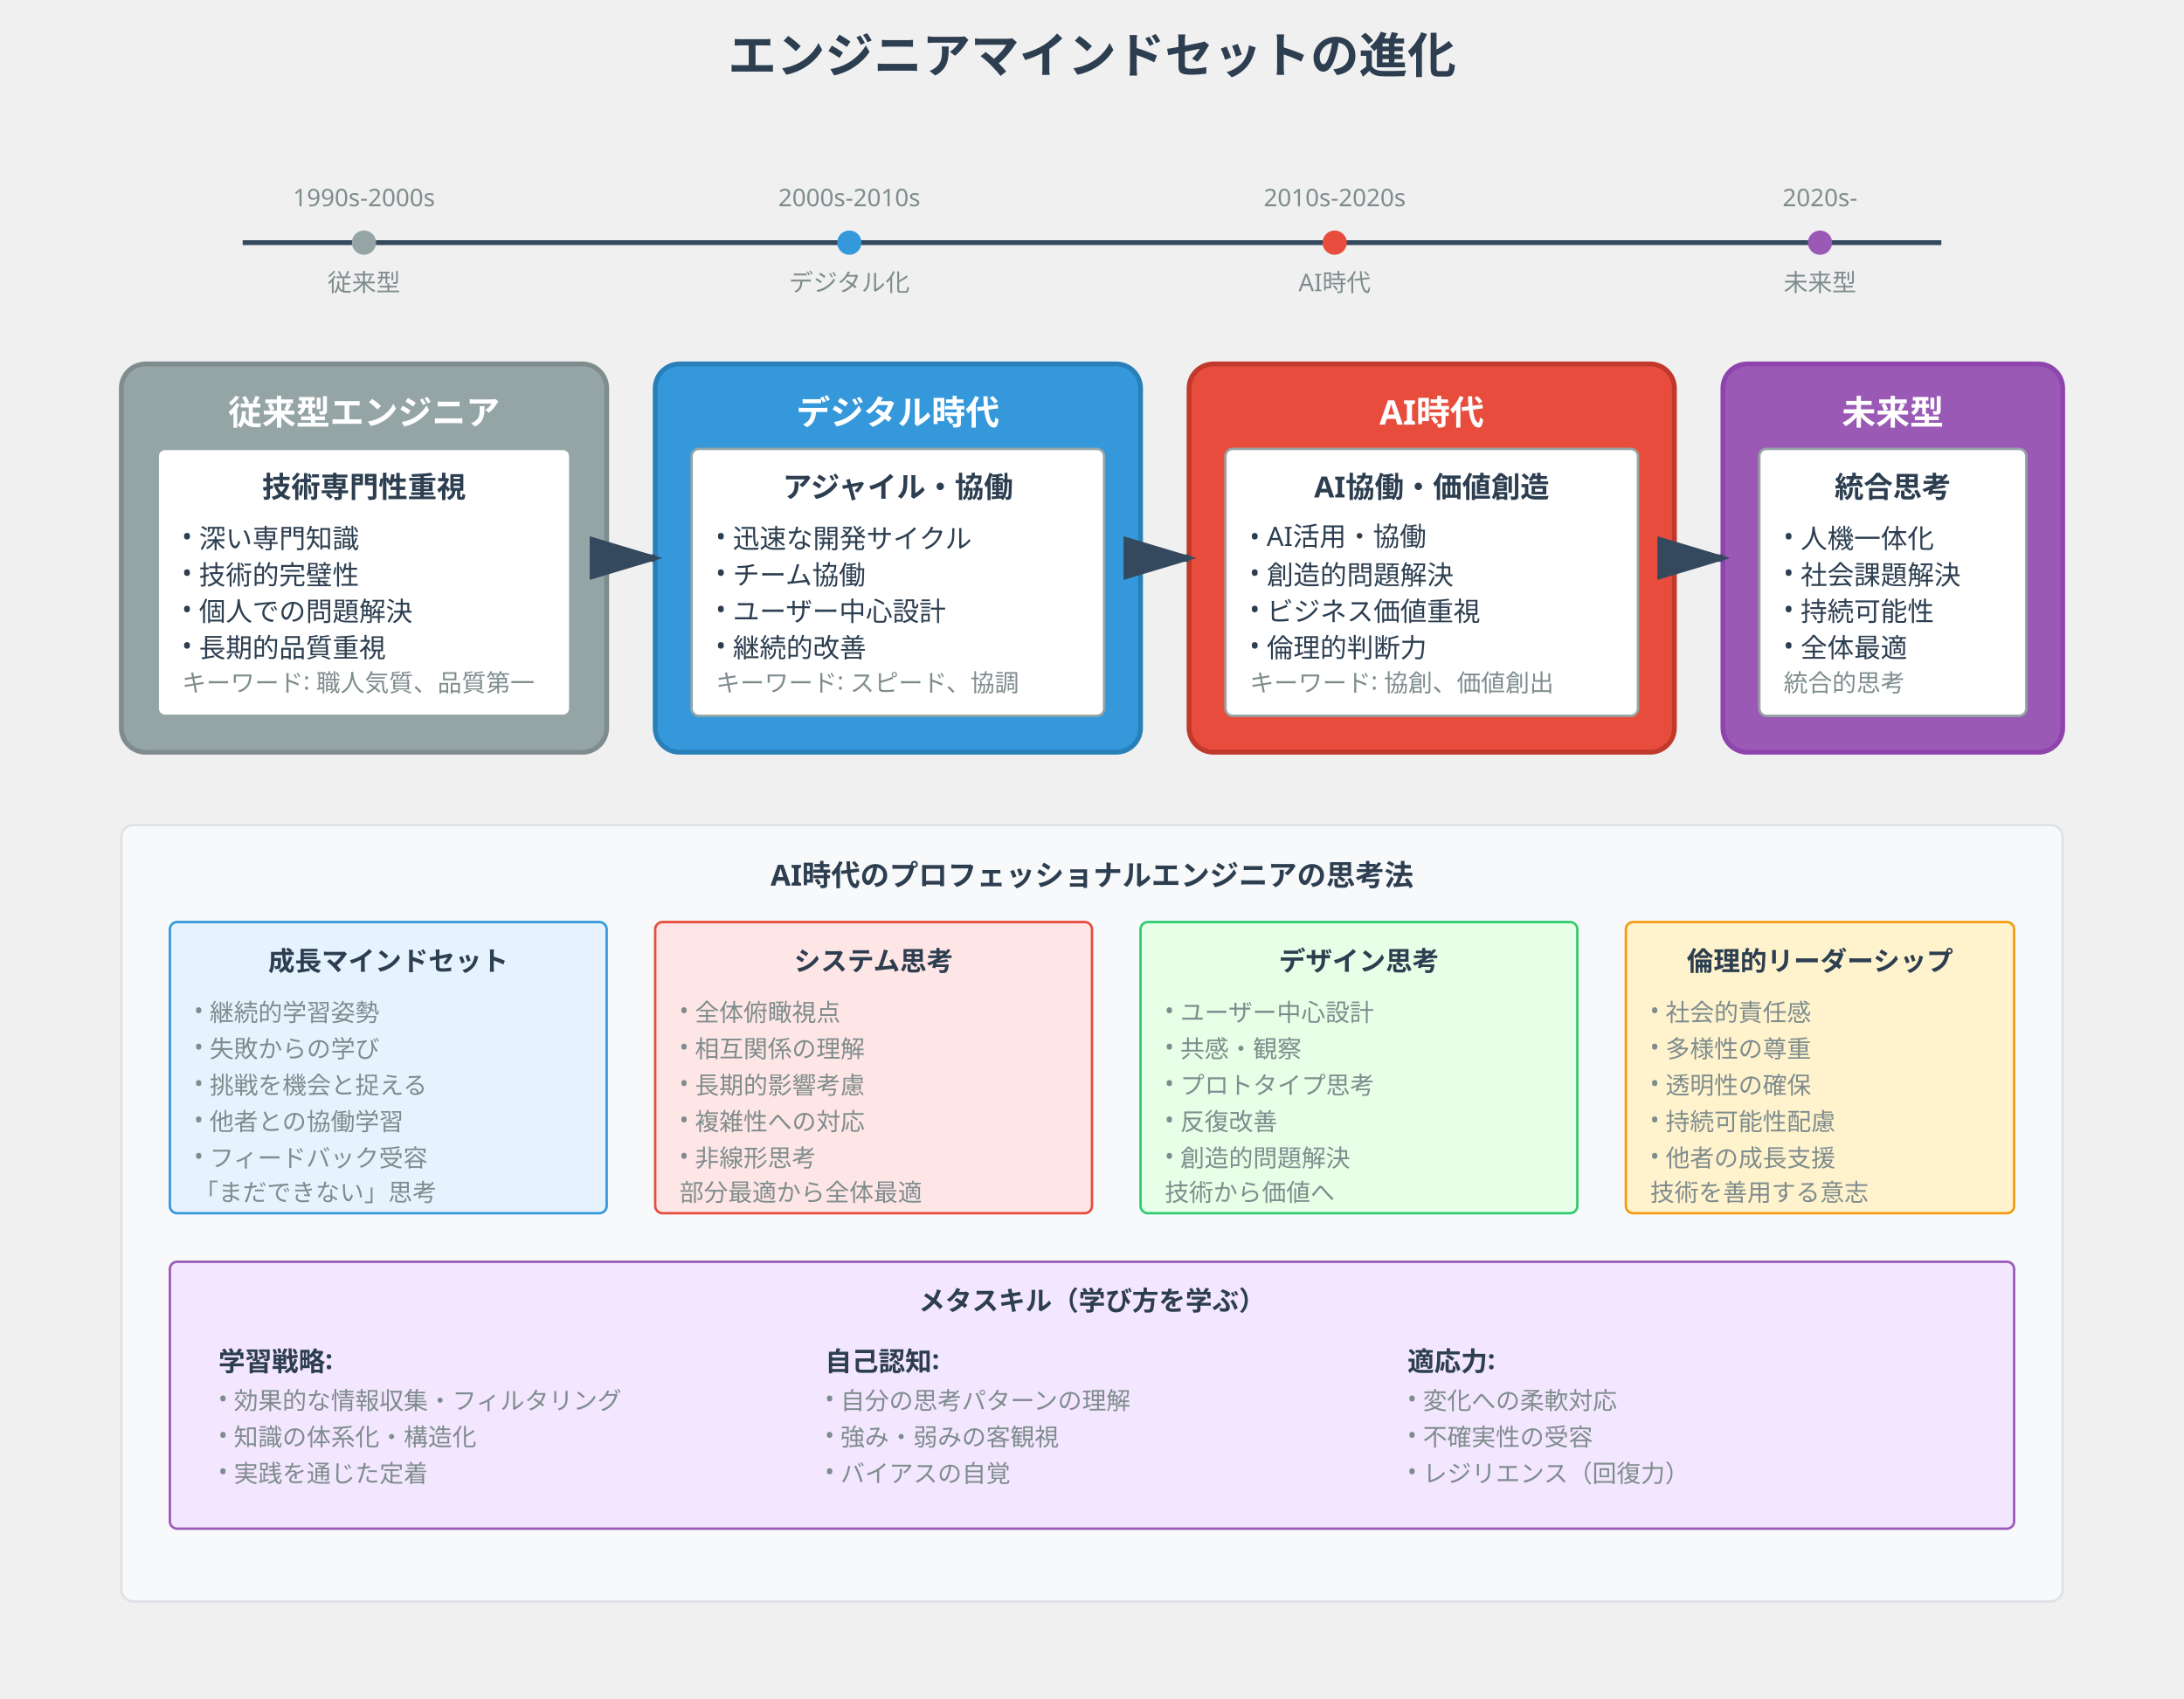
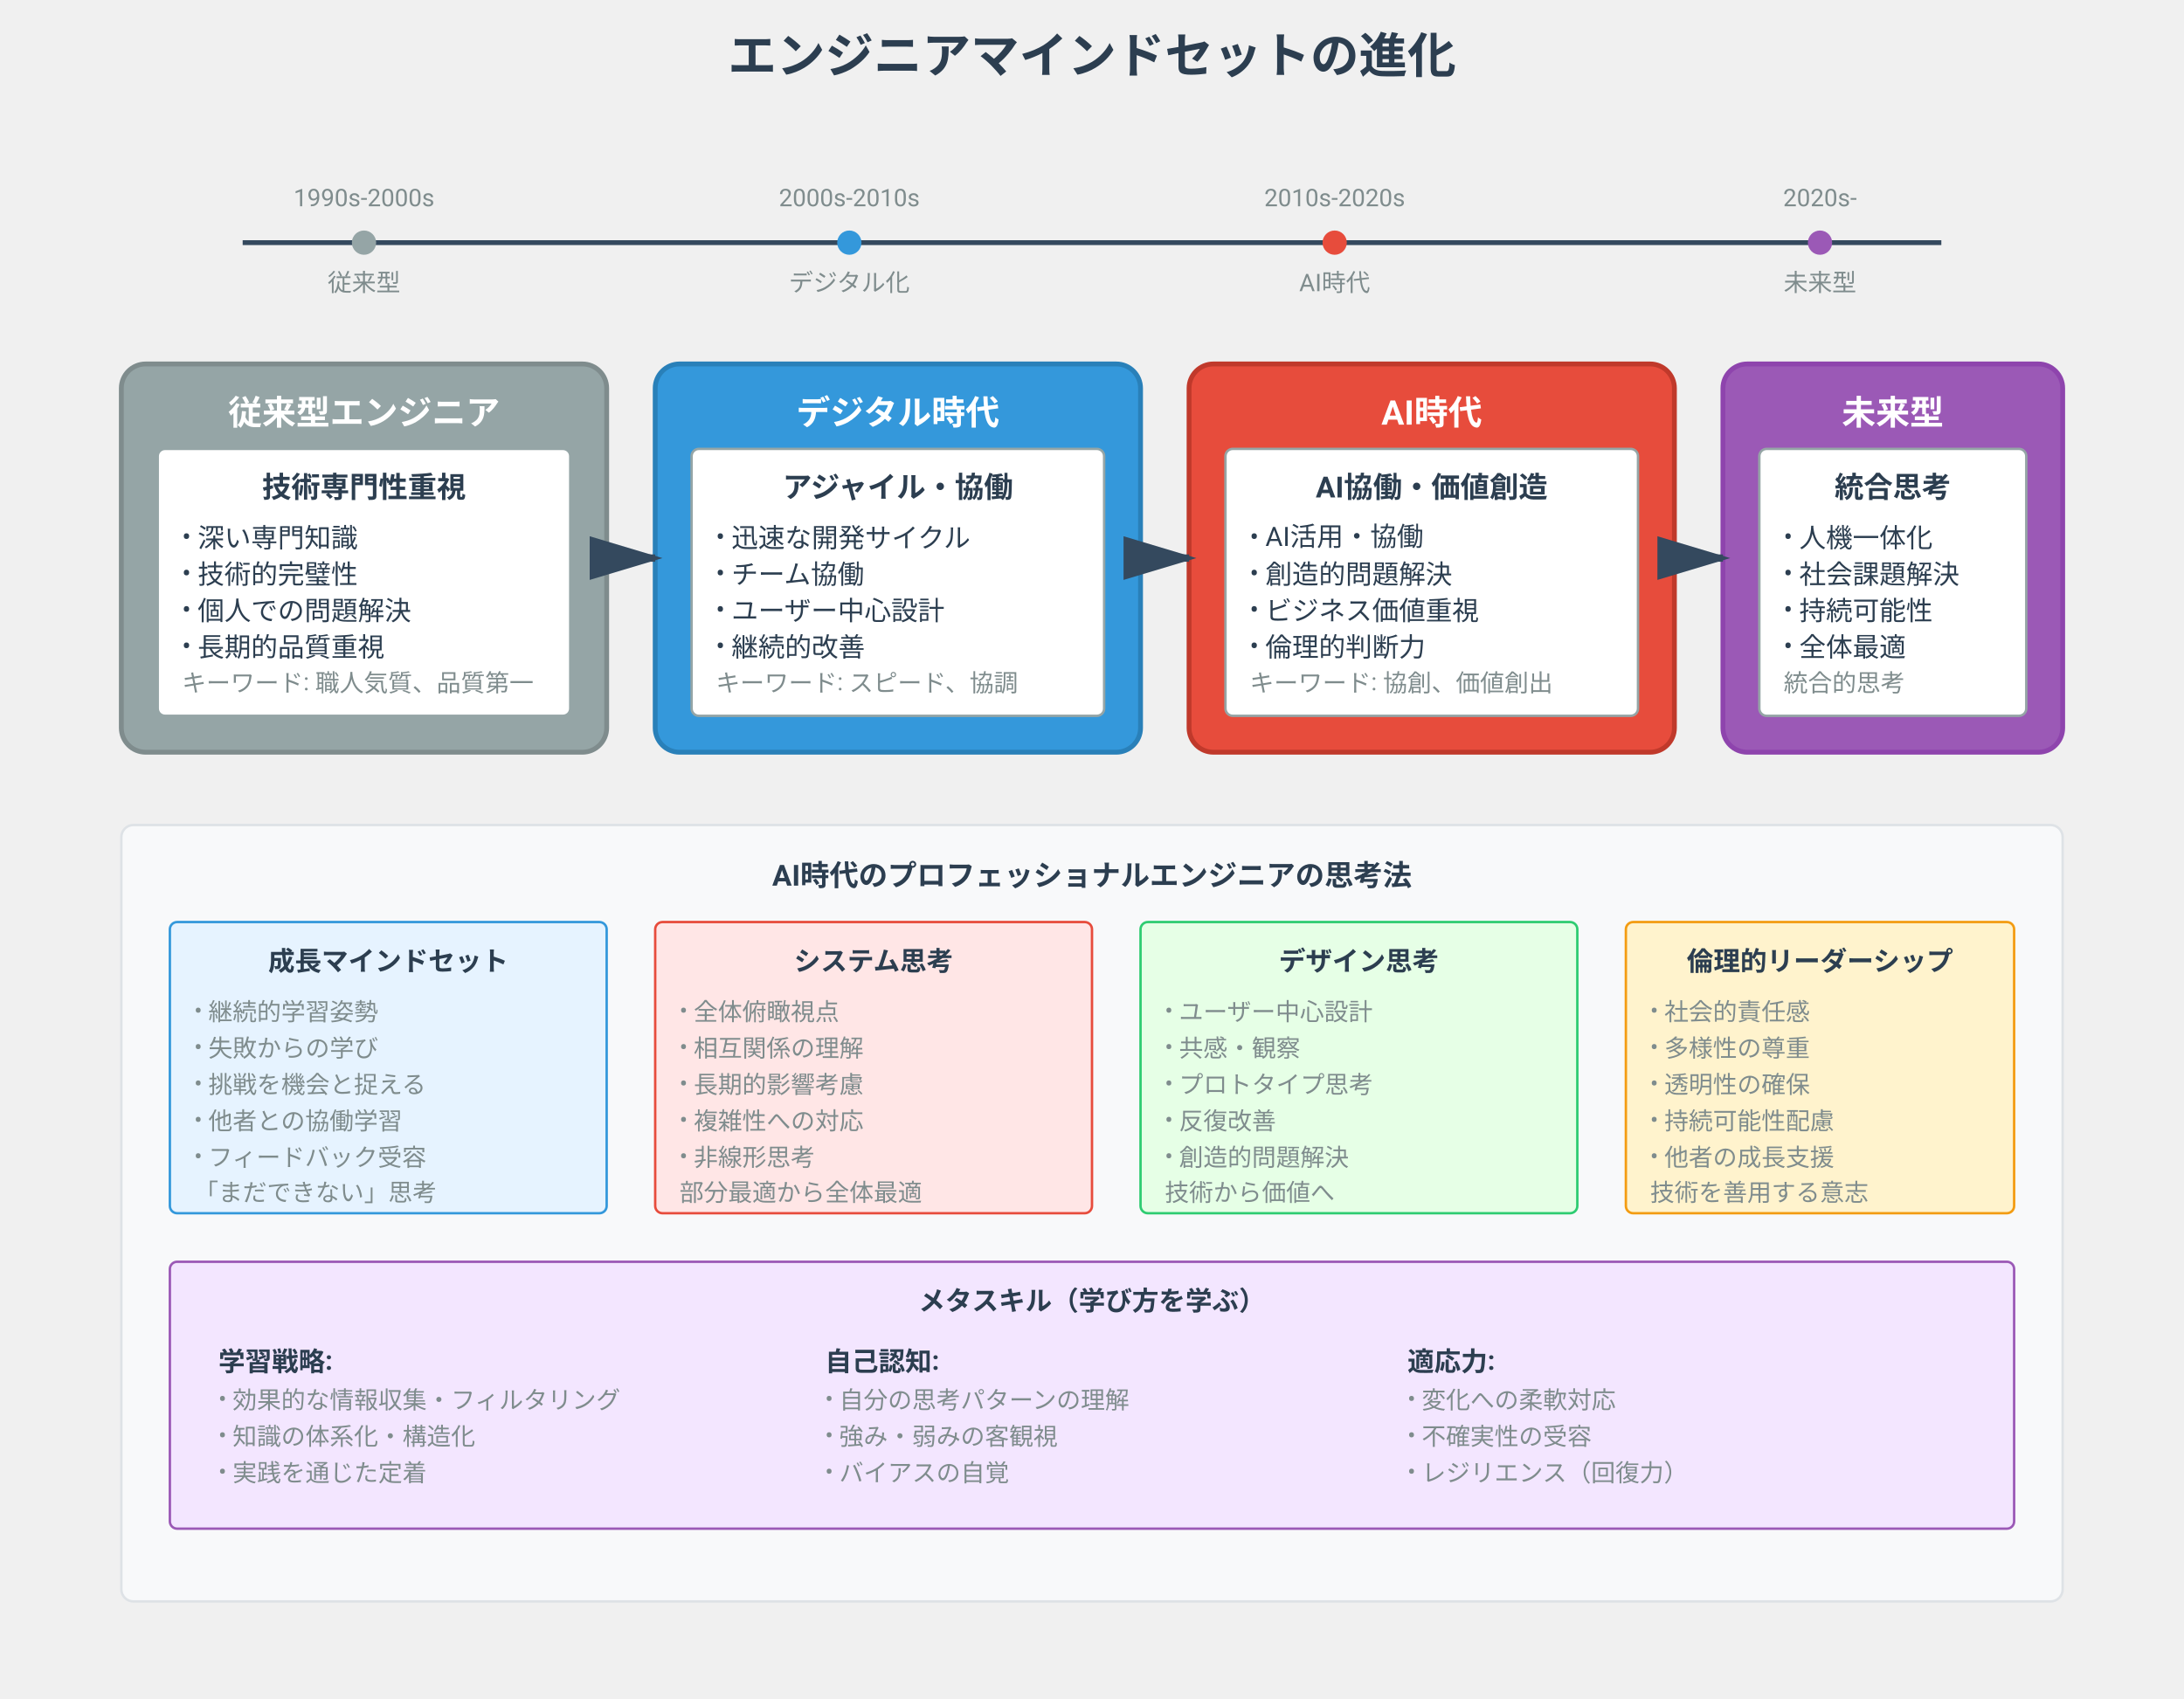
<svg xmlns="http://www.w3.org/2000/svg" width="900" height="700" viewBox="0 0 900 700">
  <defs>
    <style>
-       .title { font-family: 'Noto Sans JP', sans-serif; font-size: 20px; font-weight: bold; fill: #2c3e50; }
-       .era-title { font-family: 'Noto Sans JP', sans-serif; font-size: 14px; font-weight: bold; fill: #fff; }
-       .mindset-title { font-family: 'Noto Sans JP', sans-serif; font-size: 12px; font-weight: bold; fill: #2c3e50; }
-       .text-content { font-family: 'Noto Sans JP', sans-serif; font-size: 11px; fill: #2c3e50; }
-       .small-text { font-family: 'Noto Sans JP', sans-serif; font-size: 10px; fill: #7f8c8d; }
+       .title { font-family: -apple-system, BlinkMacSystemFont, 'Segoe UI', Roboto, 'Helvetica Neue', Arial, 'Noto Sans', sans-serif, 'Apple Color Emoji', 'Segoe UI Emoji', 'Segoe UI Symbol', 'Noto Color Emoji'; font-size: 20px; font-weight: bold; fill: #2c3e50; }
+       .era-title { font-family: -apple-system, BlinkMacSystemFont, 'Segoe UI', Roboto, 'Helvetica Neue', Arial, 'Noto Sans', sans-serif, 'Apple Color Emoji', 'Segoe UI Emoji', 'Segoe UI Symbol', 'Noto Color Emoji'; font-size: 14px; font-weight: bold; fill: #fff; }
+       .mindset-title { font-family: -apple-system, BlinkMacSystemFont, 'Segoe UI', Roboto, 'Helvetica Neue', Arial, 'Noto Sans', sans-serif, 'Apple Color Emoji', 'Segoe UI Emoji', 'Segoe UI Symbol', 'Noto Color Emoji'; font-size: 12px; font-weight: bold; fill: #2c3e50; }
+       .text-content { font-family: -apple-system, BlinkMacSystemFont, 'Segoe UI', Roboto, 'Helvetica Neue', Arial, 'Noto Sans', sans-serif, 'Apple Color Emoji', 'Segoe UI Emoji', 'Segoe UI Symbol', 'Noto Color Emoji'; font-size: 11px; fill: #2c3e50; }
+       .small-text { font-family: -apple-system, BlinkMacSystemFont, 'Segoe UI', Roboto, 'Helvetica Neue', Arial, 'Noto Sans', sans-serif, 'Apple Color Emoji', 'Segoe UI Emoji', 'Segoe UI Symbol', 'Noto Color Emoji'; font-size: 10px; fill: #7f8c8d; }
      .traditional-box { fill: #95a5a6; stroke: #7f8c8d; stroke-width: 2; }
      .digital-box { fill: #3498db; stroke: #2980b9; stroke-width: 2; }
      .ai-box { fill: #e74c3c; stroke: #c0392b; stroke-width: 2; }
      .future-box { fill: #9b59b6; stroke: #8e44ad; stroke-width: 2; }
      .component { fill: #fff; stroke: #95a5a6; stroke-width: 1; }
      .evolution-arrow { stroke: #34495e; stroke-width: 3; fill: none; marker-end: url(#arrowhead); }
      .timeline-line { stroke: #34495e; stroke-width: 2; fill: none; }
    </style>
    <marker id="arrowhead" markerWidth="10" markerHeight="10" refX="9" refY="3" orient="auto">
      <polygon points="0 0, 10 3, 0 6" fill="#34495e" />
    </marker>
  </defs>
  <text x="450" y="30" class="title" text-anchor="middle">エンジニアマインドセットの進化</text>
  <g id="timeline">
    <line x1="100" y1="100" x2="800" y2="100" class="timeline-line" />
    <circle cx="150" cy="100" r="5" fill="#95a5a6" />
    <text x="150" y="85" class="small-text" text-anchor="middle">1990s-2000s</text>
    <text x="150" y="120" class="small-text" text-anchor="middle">従来型</text>
    <circle cx="350" cy="100" r="5" fill="#3498db" />
    <text x="350" y="85" class="small-text" text-anchor="middle">2000s-2010s</text>
    <text x="350" y="120" class="small-text" text-anchor="middle">デジタル化</text>
    <circle cx="550" cy="100" r="5" fill="#e74c3c" />
    <text x="550" y="85" class="small-text" text-anchor="middle">2010s-2020s</text>
    <text x="550" y="120" class="small-text" text-anchor="middle">AI時代</text>
    <circle cx="750" cy="100" r="5" fill="#9b59b6" />
    <text x="750" y="85" class="small-text" text-anchor="middle">2020s-</text>
    <text x="750" y="120" class="small-text" text-anchor="middle">未来型</text>
  </g>
  <g id="traditional">
    <rect x="50" y="150" width="200" height="160" class="traditional-box" rx="10" />
    <text x="150" y="175" class="era-title" text-anchor="middle">従来型エンジニア</text>
    <rect x="65" y="185" width="170" height="110" class="component" rx="3" />
    <text x="150" y="205" class="mindset-title" text-anchor="middle">技術専門性重視</text>
    <text x="75" y="225" class="text-content">• 深い専門知識</text>
    <text x="75" y="240" class="text-content">• 技術的完璧性</text>
    <text x="75" y="255" class="text-content">• 個人での問題解決</text>
    <text x="75" y="270" class="text-content">• 長期的品質重視</text>
    <text x="75" y="285" class="small-text">キーワード: 職人気質、品質第一</text>
  </g>
  <g id="digital">
    <rect x="270" y="150" width="200" height="160" class="digital-box" rx="10" />
    <text x="370" y="175" class="era-title" text-anchor="middle">デジタル時代</text>
    <rect x="285" y="185" width="170" height="110" class="component" rx="3" />
    <text x="370" y="205" class="mindset-title" text-anchor="middle">アジャイル・協働</text>
    <text x="295" y="225" class="text-content">• 迅速な開発サイクル</text>
    <text x="295" y="240" class="text-content">• チーム協働</text>
    <text x="295" y="255" class="text-content">• ユーザー中心設計</text>
    <text x="295" y="270" class="text-content">• 継続的改善</text>
    <text x="295" y="285" class="small-text">キーワード: スピード、協調</text>
  </g>
  <g id="ai-era">
    <rect x="490" y="150" width="200" height="160" class="ai-box" rx="10" />
    <text x="590" y="175" class="era-title" text-anchor="middle">AI時代</text>
    <rect x="505" y="185" width="170" height="110" class="component" rx="3" />
    <text x="590" y="205" class="mindset-title" text-anchor="middle">AI協働・価値創造</text>
    <text x="515" y="225" class="text-content">• AI活用・協働</text>
    <text x="515" y="240" class="text-content">• 創造的問題解決</text>
    <text x="515" y="255" class="text-content">• ビジネス価値重視</text>
    <text x="515" y="270" class="text-content">• 倫理的判断力</text>
    <text x="515" y="285" class="small-text">キーワード: 協創、価値創出</text>
  </g>
  <g id="future">
    <rect x="710" y="150" width="140" height="160" class="future-box" rx="10" />
    <text x="780" y="175" class="era-title" text-anchor="middle">未来型</text>
    <rect x="725" y="185" width="110" height="110" class="component" rx="3" />
    <text x="780" y="205" class="mindset-title" text-anchor="middle">統合思考</text>
    <text x="735" y="225" class="text-content">• 人機一体化</text>
    <text x="735" y="240" class="text-content">• 社会課題解決</text>
    <text x="735" y="255" class="text-content">• 持続可能性</text>
    <text x="735" y="270" class="text-content">• 全体最適</text>
    <text x="735" y="285" class="small-text">統合的思考</text>
  </g>
  <path d="M 250 230 L 270 230" class="evolution-arrow" />
  <path d="M 470 230 L 490 230" class="evolution-arrow" />
  <path d="M 690 230 L 710 230" class="evolution-arrow" />
  <g id="mindset-components">
    <rect x="50" y="340" width="800" height="320" fill="#f8f9fa" stroke="#dee2e6" stroke-width="1" rx="5" />
    <text x="450" y="365" class="mindset-title" text-anchor="middle">AI時代のプロフェッショナルエンジニアの思考法</text>
    <rect x="70" y="380" width="180" height="120" fill="#e6f3ff" stroke="#3498db" stroke-width="1" rx="3" />
    <text x="160" y="400" class="text-content" text-anchor="middle" font-weight="bold">成長マインドセット</text>
    <text x="80" y="420" class="small-text">• 継続的学習姿勢</text>
    <text x="80" y="435" class="small-text">• 失敗からの学び</text>
    <text x="80" y="450" class="small-text">• 挑戦を機会と捉える</text>
    <text x="80" y="465" class="small-text">• 他者との協働学習</text>
    <text x="80" y="480" class="small-text">• フィードバック受容</text>
    <text x="80" y="495" class="small-text">「まだできない」思考</text>
    <rect x="270" y="380" width="180" height="120" fill="#ffe6e6" stroke="#e74c3c" stroke-width="1" rx="3" />
    <text x="360" y="400" class="text-content" text-anchor="middle" font-weight="bold">システム思考</text>
    <text x="280" y="420" class="small-text">• 全体俯瞰視点</text>
    <text x="280" y="435" class="small-text">• 相互関係の理解</text>
    <text x="280" y="450" class="small-text">• 長期的影響考慮</text>
    <text x="280" y="465" class="small-text">• 複雑性への対応</text>
    <text x="280" y="480" class="small-text">• 非線形思考</text>
    <text x="280" y="495" class="small-text">部分最適から全体最適</text>
    <rect x="470" y="380" width="180" height="120" fill="#e6ffe6" stroke="#2ecc71" stroke-width="1" rx="3" />
    <text x="560" y="400" class="text-content" text-anchor="middle" font-weight="bold">デザイン思考</text>
    <text x="480" y="420" class="small-text">• ユーザー中心設計</text>
    <text x="480" y="435" class="small-text">• 共感・観察</text>
    <text x="480" y="450" class="small-text">• プロトタイプ思考</text>
    <text x="480" y="465" class="small-text">• 反復改善</text>
    <text x="480" y="480" class="small-text">• 創造的問題解決</text>
    <text x="480" y="495" class="small-text">技術から価値へ</text>
    <rect x="670" y="380" width="160" height="120" fill="#fff3cd" stroke="#f39c12" stroke-width="1" rx="3" />
    <text x="750" y="400" class="text-content" text-anchor="middle" font-weight="bold">倫理的リーダーシップ</text>
    <text x="680" y="420" class="small-text">• 社会的責任感</text>
    <text x="680" y="435" class="small-text">• 多様性の尊重</text>
    <text x="680" y="450" class="small-text">• 透明性の確保</text>
    <text x="680" y="465" class="small-text">• 持続可能性配慮</text>
    <text x="680" y="480" class="small-text">• 他者の成長支援</text>
    <text x="680" y="495" class="small-text">技術を善用する意志</text>
    <rect x="70" y="520" width="760" height="110" fill="#f3e6ff" stroke="#9b59b6" stroke-width="1" rx="3" />
    <text x="450" y="540" class="text-content" text-anchor="middle" font-weight="bold">メタスキル（学び方を学ぶ）</text>
    <text x="90" y="565" class="text-content" font-weight="bold">学習戦略:</text>
    <text x="90" y="580" class="small-text">• 効果的な情報収集・フィルタリング</text>
    <text x="90" y="595" class="small-text">• 知識の体系化・構造化</text>
    <text x="90" y="610" class="small-text">• 実践を通じた定着</text>
    <text x="340" y="565" class="text-content" font-weight="bold">自己認知:</text>
    <text x="340" y="580" class="small-text">• 自分の思考パターンの理解</text>
    <text x="340" y="595" class="small-text">• 強み・弱みの客観視</text>
    <text x="340" y="610" class="small-text">• バイアスの自覚</text>
    <text x="580" y="565" class="text-content" font-weight="bold">適応力:</text>
    <text x="580" y="580" class="small-text">• 変化への柔軟対応</text>
    <text x="580" y="595" class="small-text">• 不確実性の受容</text>
    <text x="580" y="610" class="small-text">• レジリエンス（回復力）</text>
  </g>
</svg>
